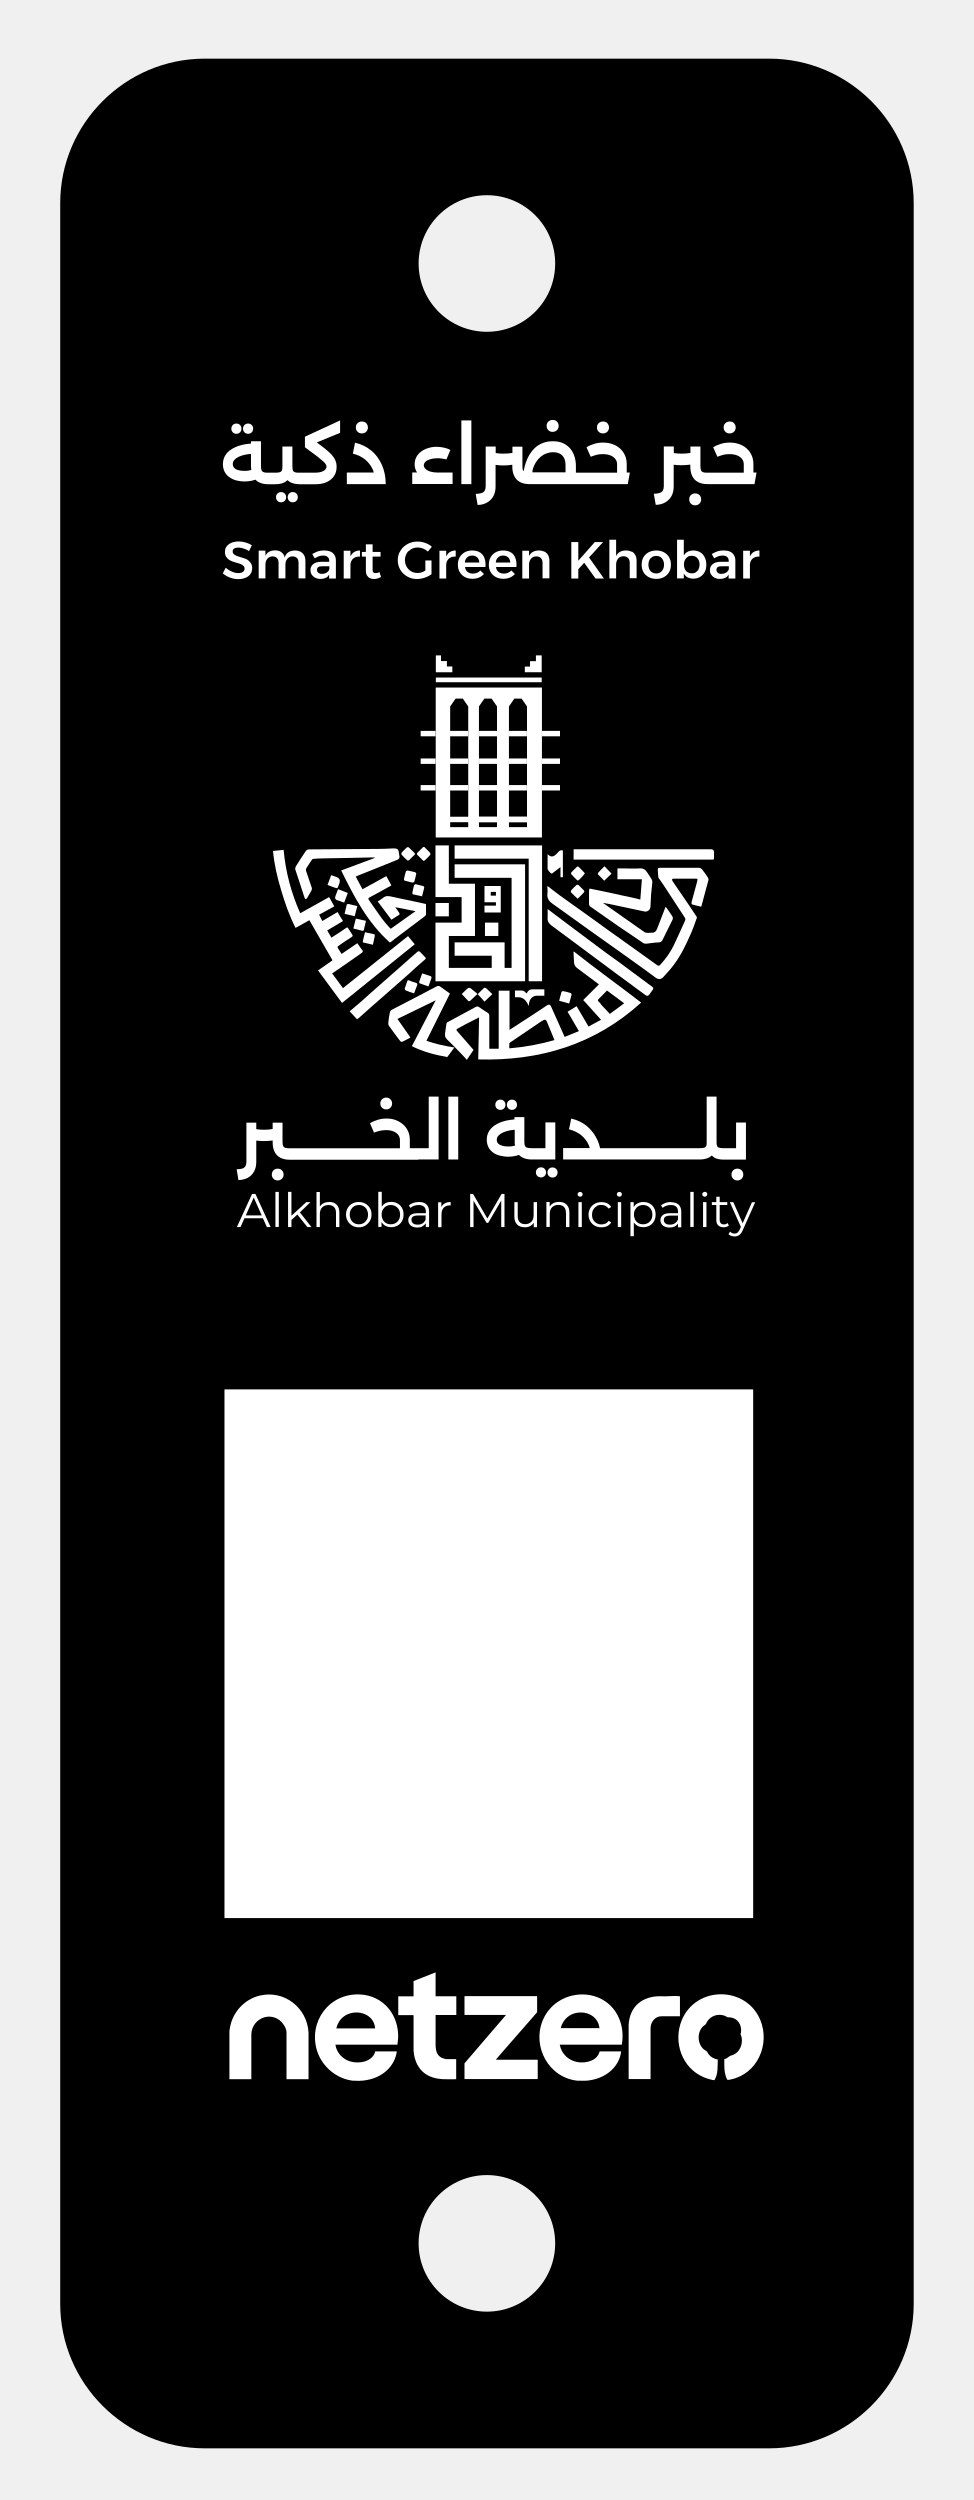
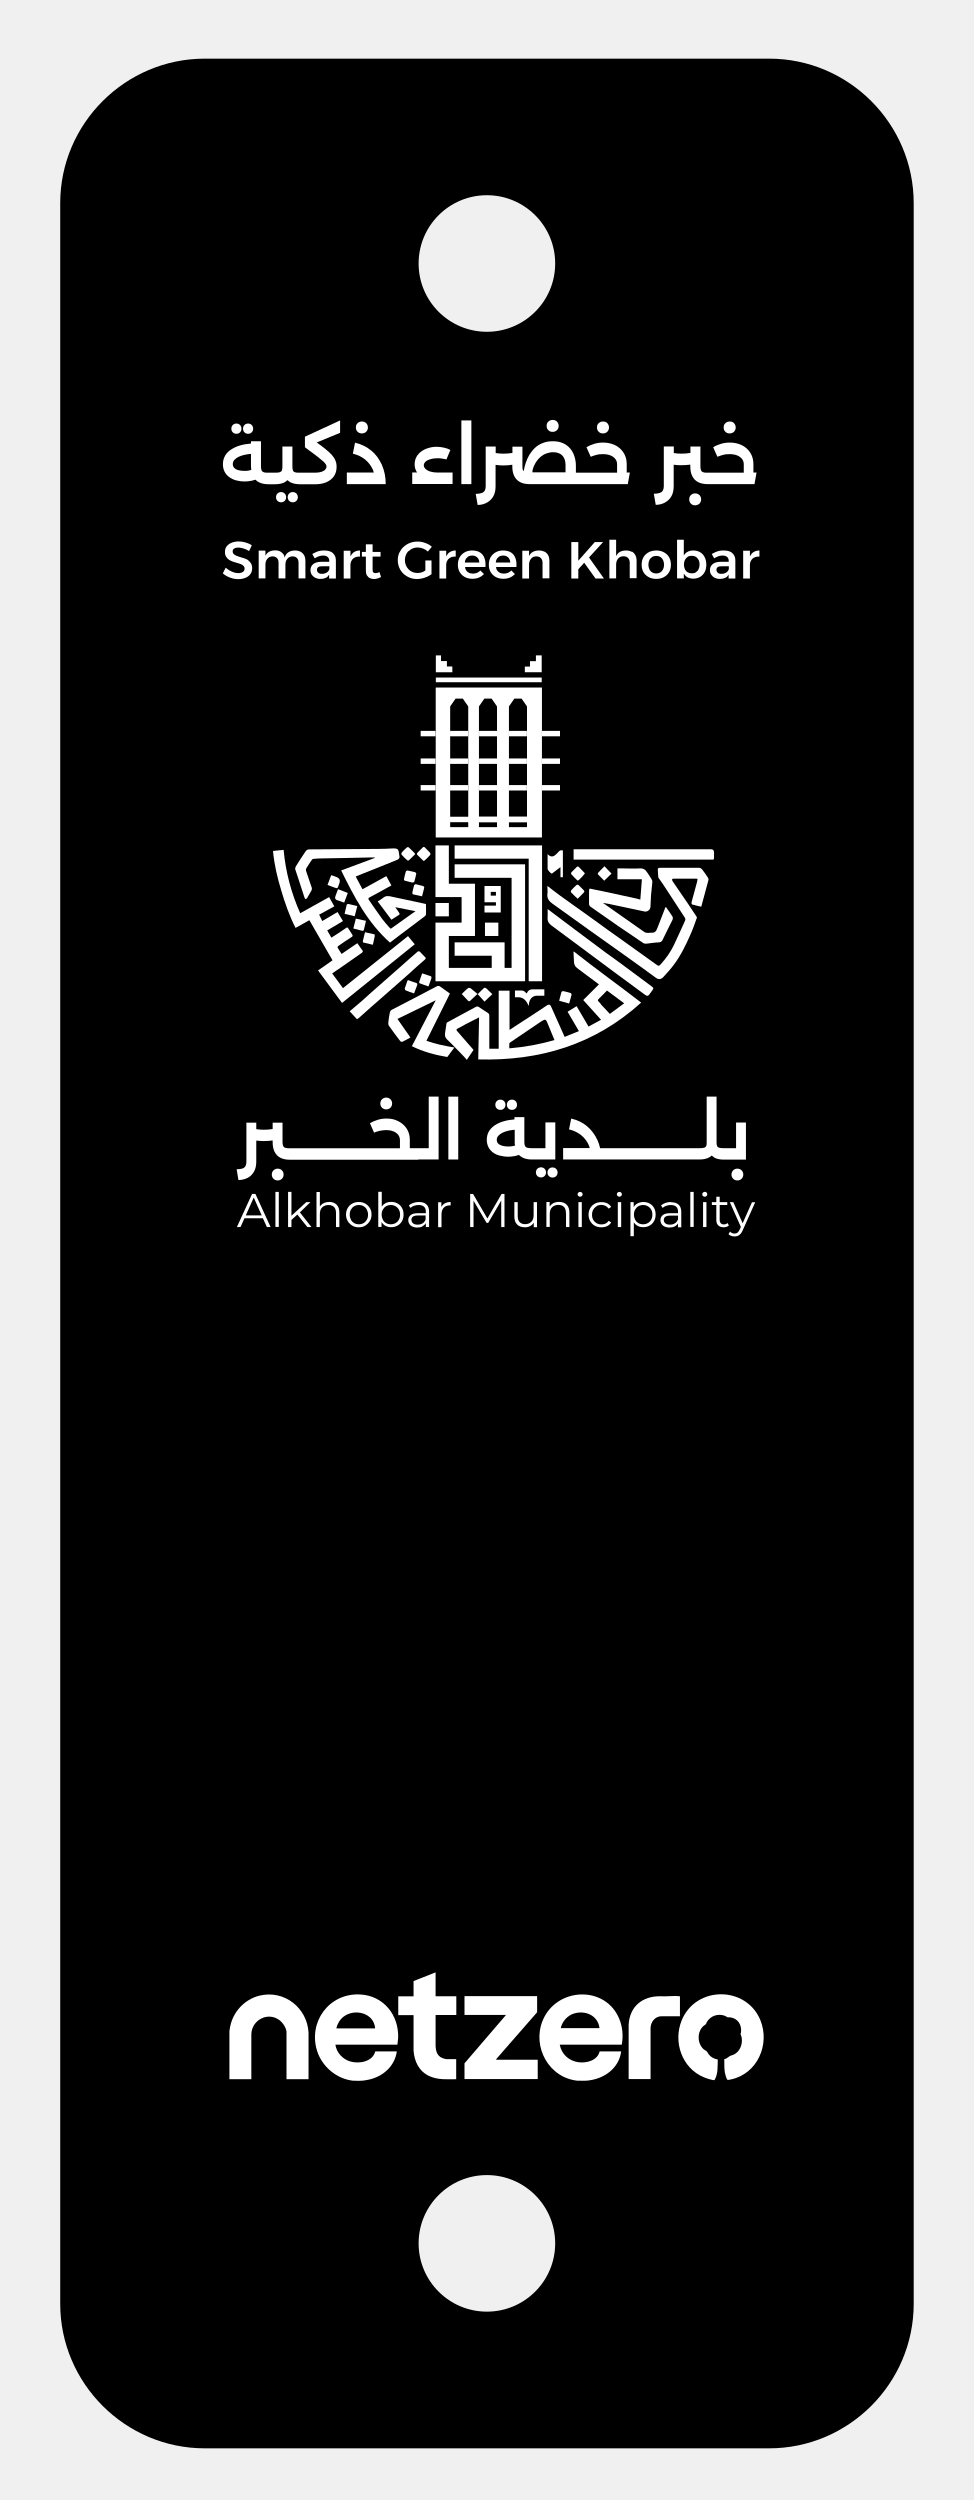
<svg xmlns="http://www.w3.org/2000/svg" id="Layer_1" version="1.1" viewBox="0 0 80.86 207.59">
  <defs>
    <style>
      .st0 {
        fill: none;
      }

      .st1 {
        font-family: MyriadPro-Regular, 'Myriad Pro';
        font-size: 6.59px;
      }

      .st1, .st2 {
        fill: #fff;
      }
    </style>
  </defs>
  <defs>
    <style>
      .st0 {
        fill: none;
      }

      .st1 {
        font-family: MyriadPro-Regular, 'Myriad Pro';
        font-size: 6.59px;
      }

      .st1, .st2 {
        fill: #fff;
      }
    </style>
  </defs>
  <g id="design">
    <path d="M63.87,4.87H17c-6.6,0-12,5.4-12,12v174.43c0,6.6,5.4,12,12,12h46.87c6.6,0,12-5.4,12-12V16.87c0-6.6-5.4-12-12-12ZM40.43,191.95c-3.13,0-5.67-2.54-5.67-5.67s2.54-5.67,5.67-5.67,5.67,2.54,5.67,5.67-2.54,5.67-5.67,5.67ZM40.43,27.55c-3.13,0-5.67-2.54-5.67-5.67s2.54-5.67,5.67-5.67,5.67,2.54,5.67,5.67-2.54,5.67-5.67,5.67Z" />
    <g>
-       <rect x="18.64" y="115.37" width="43.9" height="43.9" fill="white" />
      <path class="st2" d="M48.02,172.78c-2.42-.2-3.86-2.8-2.96-5,1.13-2.77,5.22-2.97,6.37-.12.27.67.33,1.42.2,2.12h-5.15c.14.79.77,1.36,1.56,1.46.68.09,1.58-.15,1.75-.9h1.79c-.15,1.22-1.14,2.08-2.3,2.34-.17.04-.4.08-.56.09-.19,0-.5.02-.69,0h-.01ZM49.78,168.41c-.12-1.03-1.13-1.49-2.07-1.23-.58.16-1.02.66-1.15,1.23h3.22Z" />
      <path class="st2" d="M29.37,172.78c-1.4-.13-2.62-1.16-3.04-2.48-.75-2.4.98-4.79,3.53-4.69,1.98.08,3.27,1.7,3.2,3.62l-.06.55h-5.15c.09.66.61,1.22,1.25,1.4.74.21,1.84.02,2.06-.84h1.79c-.17,1.24-1.16,2.1-2.35,2.35-.15.03-.36.07-.5.08-.2.02-.55.02-.74,0h.01ZM31.15,168.43c-.09-1.29-1.71-1.69-2.64-.96-.29.23-.51.6-.58.96h3.22Z" />
      <path class="st2" d="M19.05,168.65l.05-.31c.23-1.27,1.19-2.32,2.45-2.63,2.05-.5,3.96,1.01,4.07,3.07v3.87h-1.83v-3.9c0-.34-.31-.8-.58-1-.98-.74-2.33,0-2.34,1.19v3.71h-1.82v-4h0Z" />
      <path class="st2" d="M60.14,170.98c.08,0,.16-.05.23-.09.09-.05.19-.15.26-.18.08-.04.2-.05.29-.1.51-.24.75-.84.67-1.38,0-.08-.09-.28-.1-.33,0-.03.03-.09.04-.13.08-.64-.26-1.18-.92-1.26h-.19s-.17-.1-.24-.13c-.56-.2-1.17,0-1.48.51-.03.05-.06.15-.09.19-.03.04-.15.11-.2.15-.55.5-.52,1.48.04,1.95.06.05.19.12.24.16.05.05.11.18.16.25.18.23.46.38.75.42-.02.57.04,1.2-.27,1.71-.09.05-.76-.17-.88-.23-1.83-.76-2.58-2.94-1.84-4.74,1.19-2.88,5.36-2.86,6.53,0,.82,2.02-.26,4.47-2.46,4.92-.06,0-.22.06-.27.03-.09-.06-.2-.48-.22-.59-.06-.38-.04-.77-.05-1.16v.02Z" />
      <path class="st2" d="M44.6,165.76v1.33c-1.05,1.21-2.12,2.42-3.17,3.63-.06.07-.13.14-.18.21-.02.03-.05.06-.06.1h3.46v1.61h-6.08v-1.31l3.45-4.02h-3.45v-1.54l.02-.02h6.01Z" />
      <path class="st2" d="M36.17,163.77v1.99h1.72v1.56h-1.72v2.6c.02.4.14.79.53.96.06.02.28.1.33.1h.85v1.67c-.76,0-1.5.07-2.21-.25-.87-.39-1.27-1.22-1.33-2.14v-2.93h-1.27v-1.56h1.27v-1.27l1.82-.72h.01Z" />
      <path class="st2" d="M56.46,167.42h-1.52c-.56,0-.93.5-.92,1.02v4.2h-1.82v-4.53c.09-1.51,1.15-2.37,2.64-2.35.49.04,1.09-.06,1.57,0,0,0,.05,0,.05.02v1.64Z" />
    </g>
    <g>
      <g>
        <path class="st2" d="M23.06,97.04c-.14,0-.26.05-.35.14s-.14.21-.14.35.05.26.14.35.21.14.35.14.26-.05.35-.14.14-.21.14-.35-.05-.26-.14-.35-.21-.14-.35-.14Z" />
        <path class="st2" d="M32.07,91.14c-.14,0-.26.05-.35.14s-.14.21-.14.35.05.26.14.35.21.14.35.14.26-.05.35-.14.14-.21.14-.35-.05-.26-.14-.35-.21-.14-.35-.14Z" />
        <path class="st2" d="M34.75,96.28h1.67v-5.22h-.82v4.28h-1.57v-.68c0-.27-.05-.52-.15-.74-.1-.22-.24-.4-.42-.56-.18-.16-.39-.27-.62-.36s-.49-.12-.76-.12c-.24,0-.47.03-.7.1-.23.07-.45.16-.66.29l.34.78c.14-.06.29-.11.47-.15.18-.04.36-.06.54-.06.24,0,.44.04.61.11.17.07.3.17.39.29s.14.27.14.43v.68h-9.14c-.16,0-.29-.01-.38-.04-.09-.03-.14-.08-.18-.15-.03-.08-.05-.18-.05-.32v-1.62h-.82v.53c-.24.04-.48.06-.74.06-.22,0-.42-.02-.62-.05v-.54h-.82v3.27c0,.14-.03.25-.08.34s-.14.16-.25.2c-.12.04-.28.06-.48.06l.15.9c.31-.01.57-.08.79-.2.22-.12.39-.3.51-.52.12-.22.18-.49.18-.79v-1.77c.2.02.41.04.62.04.25,0,.5-.02.74-.05v.14c0,.32.05.58.16.8s.26.38.47.49.47.17.78.17h10.68l.02-.02Z" />
        <rect class="st2" x="37.23" y="91.06" width=".82" height="5.22" />
        <path class="st2" d="M41.25,91.43c-.08.08-.12.18-.12.31,0,.12.04.22.12.3.08.08.18.12.3.12s.22-.04.3-.12c.08-.08.12-.18.12-.3,0-.13-.04-.23-.12-.31-.08-.08-.18-.12-.3-.12s-.22.04-.3.12Z" />
        <path class="st2" d="M42.21,91.43c-.08.08-.12.18-.12.31,0,.12.04.22.12.3.08.08.18.12.3.12s.22-.04.3-.12c.08-.08.12-.18.12-.3,0-.13-.04-.23-.12-.31-.08-.08-.18-.12-.3-.12s-.22.04-.3.12Z" />
        <path class="st2" d="M44.92,97.77c.12,0,.22-.04.3-.12s.12-.18.12-.3-.04-.22-.12-.3c-.08-.08-.18-.12-.3-.12s-.22.04-.3.12c-.08.08-.12.18-.12.3s.04.22.12.3.18.12.3.12Z" />
        <path class="st2" d="M45.29,95.34h-1.14c-.16,0-.29-.01-.38-.04s-.14-.08-.18-.15c-.03-.08-.05-.18-.05-.32v-2.07h-.82v.19c-.31.03-.61.07-.87.15-.29.08-.54.19-.75.33s-.38.31-.5.51c-.12.2-.18.44-.18.7,0,.23.05.44.14.62s.22.32.38.44.35.21.57.26.45.09.69.09c.19,0,.38-.02.57-.06.11-.02.21-.06.32-.09.08.08.17.15.28.21.21.11.47.17.78.17h1.96v-3.08h-.82v2.13h0ZM42.2,95.2c-.18,0-.35-.02-.49-.06s-.26-.1-.34-.18-.12-.18-.12-.31.04-.24.13-.34.21-.19.36-.26.32-.13.51-.17c.16-.04.32-.05.49-.07v1.02c0,.11,0,.2.03.29-.05.01-.09.03-.14.04-.13.03-.27.04-.42.04h-.01Z" />
        <path class="st2" d="M45.58,97.06c-.08.08-.12.18-.12.3s.04.22.12.3c.08.08.18.12.3.12s.22-.04.3-.12.12-.18.12-.3-.04-.22-.12-.3c-.08-.08-.18-.12-.3-.12s-.22.04-.3.12Z" />
        <path class="st2" d="M59.3,96.12c.21.11.47.17.79.17h1.85v-3.08h-.82v2.13h-1.03c-.17,0-.3-.01-.38-.04-.09-.03-.14-.08-.17-.15-.03-.08-.04-.18-.04-.32v-3.77h-.82v3.77c0,.14,0,.24-.04.32-.03.08-.09.13-.17.15-.09.03-.21.04-.38.04h-8.26c-.05-.22-.11-.43-.2-.63-.21-.47-.5-.86-.87-1.18s-.82-.53-1.33-.65l-.18.9c.39.09.73.26,1.01.48.28.23.49.51.64.85.03.07.04.15.07.22h-2.21v.95h11.33c.32,0,.58-.06.79-.17.08-.04.15-.1.22-.16.07.06.14.12.22.17h-.02Z" />
        <path class="st2" d="M60.88,97.18c-.09.09-.14.21-.14.35s.05.26.14.35.21.14.35.14.26-.05.35-.14.14-.21.14-.35-.05-.26-.14-.35-.21-.14-.35-.14-.26.05-.35.14Z" />
        <path class="st2" d="M20.93,99.14l-1.26,2.75h.3l.33-.73h1.53l.33.73h.31l-1.26-2.75h-.29.01ZM20.41,100.92l.66-1.48.66,1.48h-1.32Z" />
        <rect class="st2" x="22.87" y="98.97" width=".28" height="2.91" />
        <polygon class="st2" points="25.78 99.82 25.43 99.82 24.2 100.95 24.2 98.97 23.92 98.97 23.92 101.89 24.2 101.89 24.2 101.3 24.69 100.85 25.52 101.89 25.86 101.89 24.9 100.67 25.78 99.82" />
        <path class="st2" d="M27.33,99.81c-.17,0-.33.03-.46.1s-.24.16-.31.28v-1.21h-.28v2.91h.28v-1.08c0-.23.06-.42.19-.55.13-.13.31-.2.53-.2.2,0,.35.06.46.17.11.11.16.28.16.49v1.17h.28v-1.2c0-.29-.08-.51-.23-.66s-.36-.23-.62-.23h0Z" />
        <path class="st2" d="M30.33,99.94c-.16-.09-.34-.13-.54-.13s-.38.04-.54.13c-.16.09-.29.21-.38.37-.09.16-.14.34-.14.54s.05.38.14.54.22.28.38.38.34.14.54.14.38-.04.54-.14.28-.22.38-.38.14-.34.14-.54-.04-.38-.14-.54-.22-.28-.38-.37ZM30.46,101.28c-.07.12-.16.22-.27.28-.12.07-.25.1-.39.1s-.28-.03-.39-.1c-.12-.07-.21-.16-.27-.28s-.1-.26-.1-.42.03-.3.1-.42.16-.22.27-.28c.12-.07.25-.1.39-.1s.28.03.39.1c.12.07.21.16.27.28s.1.26.1.42-.03.3-.1.42Z" />
        <path class="st2" d="M31.41,98.97v2.91h.27v-.41c.08.14.19.24.33.32.14.07.29.11.47.11.19,0,.37-.04.53-.13s.28-.21.37-.37.13-.34.13-.55-.04-.39-.13-.55-.21-.28-.37-.37c-.16-.09-.33-.13-.53-.13-.17,0-.32.03-.45.1-.14.07-.25.17-.33.3v-1.24h-.29ZM31.79,100.44c.07-.12.16-.22.27-.28.12-.07.25-.1.39-.1s.27.03.39.1.21.16.28.28c.07.12.1.26.1.42s-.03.3-.1.42c-.07.12-.16.22-.28.28-.12.07-.25.1-.39.1s-.28-.03-.39-.1c-.12-.07-.21-.16-.27-.28s-.1-.26-.1-.42.03-.3.1-.42Z" />
        <path class="st2" d="M35.08,101.82c.12-.06.21-.14.28-.25v.32h.27v-1.28c0-.26-.07-.46-.22-.6s-.35-.2-.62-.2c-.16,0-.32.02-.46.07s-.27.12-.38.21l.13.21c.09-.08.19-.14.31-.18.12-.04.25-.06.38-.06.19,0,.34.05.44.14s.15.23.15.41v.13h-.66c-.28,0-.48.05-.61.16s-.19.25-.19.42.07.33.2.44c.14.11.32.17.55.17.17,0,.31-.03.43-.09v-.02ZM34.16,101.3c0-.25.18-.37.53-.37h.65v.34c-.06.14-.14.24-.25.31s-.25.11-.4.11c-.17,0-.29-.03-.38-.1s-.14-.16-.14-.28h0Z" />
        <path class="st2" d="M37.42,99.81c-.19,0-.35.04-.48.11s-.23.18-.29.31v-.4h-.27v2.07h.28v-1.05c0-.24.06-.43.18-.56s.29-.2.51-.2h.07v-.27h0Z" />
        <polygon class="st2" points="41.62 99.69 41.62 101.89 41.89 101.89 41.89 99.14 41.65 99.14 40.47 101.18 39.28 99.14 39.04 99.14 39.04 101.89 39.32 101.89 39.32 99.7 40.4 101.54 40.54 101.54 41.62 99.69" />
        <path class="st2" d="M44.59,101.89v-2.07h-.28v1.08c0,.24-.06.42-.19.55-.13.13-.3.2-.51.2s-.35-.06-.46-.17-.16-.28-.16-.49v-1.17h-.28v1.2c0,.29.08.51.23.66s.37.23.64.23c.17,0,.31-.03.44-.1.13-.07.23-.17.3-.29v.38h.27,0Z" />
        <path class="st2" d="M47,100.72v1.17h.28v-1.2c0-.29-.08-.51-.23-.66-.15-.15-.36-.23-.62-.23-.18,0-.33.03-.47.1s-.24.17-.32.29v-.38h-.27v2.07h.28v-1.08c0-.23.06-.42.19-.55.13-.13.31-.2.53-.2.2,0,.35.06.46.17s.16.28.16.49h.01Z" />
        <rect class="st2" x="48.03" y="99.82" width=".28" height="2.07" />
        <path class="st2" d="M48.38,99.17c0-.05-.02-.1-.06-.14s-.09-.06-.15-.06-.11.02-.15.06-.06.08-.06.14.02.1.06.14.09.06.15.06.11-.02.15-.06.06-.09.06-.15h0Z" />
        <path class="st2" d="M49.54,100.15c.12-.07.25-.1.4-.1.12,0,.24.03.34.08s.19.13.26.23l.21-.14c-.08-.13-.19-.23-.33-.3s-.3-.1-.48-.1c-.2,0-.39.04-.55.13s-.29.21-.38.37-.14.34-.14.54.05.38.14.54.22.29.38.38.34.13.55.13c.18,0,.33-.03.48-.1.14-.07.25-.17.33-.3l-.21-.14c-.07.1-.15.18-.26.23-.1.05-.22.07-.34.07-.15,0-.28-.03-.4-.1-.12-.07-.21-.16-.28-.28-.07-.12-.1-.26-.1-.42s.03-.3.1-.42.16-.22.28-.28v-.02Z" />
        <path class="st2" d="M51.64,99.17c0-.05-.02-.1-.06-.14s-.09-.06-.15-.06-.11.02-.15.06-.06.08-.06.14.02.1.06.14.09.06.15.06.11-.02.15-.06.06-.09.06-.15h0Z" />
        <rect class="st2" x="51.3" y="99.82" width=".28" height="2.07" />
        <path class="st2" d="M53.95,99.94c-.16-.09-.33-.13-.53-.13-.17,0-.33.04-.47.11s-.25.18-.33.31v-.41h-.27v2.83h.28v-1.15c.09.13.2.23.33.3s.29.1.45.1c.2,0,.37-.04.53-.13s.28-.21.37-.37.13-.34.13-.55-.04-.39-.13-.55-.21-.28-.37-.37h.01ZM54.07,101.28c-.07.12-.16.22-.28.28-.12.07-.25.1-.39.1s-.28-.03-.39-.1c-.12-.07-.21-.16-.27-.28s-.1-.26-.1-.42.03-.3.1-.42c.07-.12.16-.22.27-.28.12-.07.25-.1.39-.1s.27.03.39.1.21.16.28.28c.07.12.1.26.1.42s-.03.3-.1.42Z" />
        <path class="st2" d="M55.73,99.81c-.16,0-.32.02-.46.07s-.27.12-.38.21l.13.21c.09-.08.19-.14.31-.18.12-.04.25-.06.38-.06.19,0,.34.05.44.14s.15.23.15.41v.13h-.66c-.28,0-.48.05-.61.16s-.19.25-.19.42.07.33.2.44c.14.11.32.17.55.17.17,0,.31-.03.43-.09s.21-.14.28-.25v.32h.27v-1.28c0-.26-.07-.46-.22-.6s-.35-.2-.62-.2v-.02ZM56.29,101.27c-.06.14-.14.24-.25.31s-.25.11-.4.11c-.17,0-.29-.03-.38-.1s-.14-.16-.14-.28c0-.25.18-.37.53-.37h.65v.34h0Z" />
        <rect class="st2" x="57.32" y="98.97" width=".28" height="2.91" />
        <rect class="st2" x="58.38" y="99.82" width=".28" height="2.07" />
        <path class="st2" d="M58.52,98.97c-.06,0-.11.02-.15.06s-.06.08-.06.14.02.1.06.14.09.06.15.06.11-.02.15-.06.06-.09.06-.15c0-.05-.02-.1-.06-.14s-.09-.06-.15-.06h0Z" />
        <path class="st2" d="M60.42,101.56s-.09.06-.14.08c-.05.02-.11.03-.17.03-.12,0-.2-.03-.26-.1-.06-.06-.09-.16-.09-.28v-1.23h.63v-.24h-.63v-.45h-.28v.45h-.37v.24h.37v1.25c0,.19.05.34.16.44.1.1.25.16.45.16.08,0,.16-.01.24-.04.08-.02.14-.06.19-.11,0,0-.1-.2-.1-.2Z" />
        <path class="st2" d="M61.67,101.58l-.78-1.76h-.29l.92,2.06-.09.2c-.06.13-.12.21-.19.27s-.15.08-.24.08c-.15,0-.27-.05-.38-.16l-.13.21c.06.06.14.11.22.14.09.03.18.05.28.05.15,0,.29-.04.4-.12s.21-.22.29-.41l1.03-2.31h-.27l-.78,1.76h.01Z" />
      </g>
      <g>
        <g>
          <g>
            <path class="st2" d="M45,65.6v-8.51h-8.82v3.63h0v8.82h8.82s0-3.95,0-3.95h0ZM38.88,68.68h-1.5v-.41h1.5v.41ZM38.88,67.82h-1.5v-9.16l.45-.65h.6l.45.65v9.16ZM41.27,68.68h-1.5v-.41h1.5v.41ZM41.27,67.82h-1.5v-9.16l.45-.65h.6l.45.65v9.16ZM43.76,68.68h-1.5v-.41h1.5v.41ZM43.76,67.82h-1.5v-9.16l.45-.65h.6l.45.65v9.16Z" />
            <path class="st2" d="M47.62,79.02c0,.28.04.55.04.82,0,.24.09.42.27.55.39.31.8.59,1.19.89.2.14.38.29.61.46-.45.45-.88.88-1.3,1.3.49.54.97,1.08,1.48,1.64-.36.2-.7.38-1.04.56-.34-.58-.67-1.14-.99-1.69-.25.15-.49.3-.75.46.32.54.62,1.06.94,1.61-.4.16-.78.32-1.18.48-.04-.07-.07-.12-.08-.17-.35-.78-.7-1.56-1.05-2.35-.07-.17-.18-.2-.34-.1-.46.3-.9.61-1.36.9s-.91.59-1.37.89c-.12.08-.24.16-.38.25v-3.26h-.9v4.82h-.78v-2.74c0-.12-.04-.18-.13-.24-.24-.16-.49-.3-.72-.47-.09-.07-.17-.07-.27-.02-.3.16-.59.32-.89.48-.49.27-.99.54-1.48.8-.04.02-.07.08-.07.12-.04.25-.08.5-.11.75-.02.2-.03.36.15.54.48.45.93.94,1.39,1.41.09.09.17.19.26.3.2-.29.38-.55.56-.83-.45-.52-.9-1.04-1.35-1.55-.09-.1-.1-.15.03-.22.22-.11.43-.24.64-.35.37-.19.74-.38,1.14-.58-.03,1.18-.05,2.32-.07,3.49,5.11.14,9.69-1.23,13.53-4.72-1.87-1.44-3.75-2.79-5.6-4.25v.03h-.02ZM42.29,87.03v-.37s.03-.08.06-.09c.83-.56,1.65-1.12,2.48-1.68.09-.06.18-.12.28-.17.14-.09.23-.05.3.11.2.5.41,1.01.63,1.53-1.22.36-2.46.58-3.74.69h0v-.02ZM49.91,83.39c-.07-.07-.12-.15-.2-.22s-.09-.13,0-.22c.23-.22.46-.46.69-.7.47.35.93.69,1.43,1.06-.4.29-.78.58-1.19.88-.26-.28-.5-.54-.75-.8h.02Z" />
            <path class="st2" d="M29.54,72.79c.18.34.36.68.56,1.05.66-.36,1.31-.72,1.98-1.09.14.25.28.51.42.77-.29.16-.57.32-.86.48-.32.17-.64.35-.96.52-.09.05-.12.11-.06.19.36.52.72,1.05,1.09,1.56.18.25.4.49.6.72.04.04.09.08.14.13.67-.48,1.35-.96,2.05-1.46-.57-.12-1.11-.22-1.68-.33.13.18.24.33.34.49.02.03.02.12,0,.13-.21.14-.43.28-.66.42-.38-.51-.76-1.01-1.14-1.52.15-.09.3-.17.43-.28.25-.23.52-.17.8-.1.75.16,1.51.32,2.26.48.17.04.34.08.52.12,0,.3.02.59,0,.87,0,.09-.15.18-.25.26-.64.48-1.27.96-1.9,1.43-.28.21-.54.42-.84.64-1.85-1.65-2.97-3.79-4.05-5.99.95-.35,1.87-.69,2.79-1.04v-.04h-.37c-.62.01-1.22.03-1.83.04-.75.01-1.49.02-2.24.04-.22,0-.45.02-.67.04-.04,0-.09.04-.11.07-.16.24-.33.48-.47.72-.03.05-.04.13-.02.19.15.48.33.95.48,1.42.02.06,0,.15-.02.21-.12.22-.24.43-.37.64-.03.04-.07.07-.12.1-.03-.04-.07-.07-.09-.12-.18-.56-.36-1.13-.55-1.69-.07-.22-.15-.43-.22-.66-.02-.07,0-.18.04-.25.27-.43.54-.86.83-1.28.05-.07.17-.14.25-.14,1.94-.02,3.87-.03,5.81-.04.39,0,.78-.02,1.17-.04.46-.01.46.09.52.46,0,.05,0,.09.02.14.04.15,0,.27-.16.34-.7.28-1.4.56-2.11.85-.45.17-.9.36-1.37.55h.03Z" />
            <path class="st2" d="M28.35,79.22c.44-.3.87-.59,1.32-.9.15.22.31.43.46.65.01.02-.03.11-.07.14-.55.39-1.1.77-1.66,1.16-.27.18-.54.36-.82.56.3.41.6.81.9,1.22,1.8-1.44,3.59-2.87,5.4-4.32.18.22.36.44.56.68-2.01,1.62-4.02,3.24-6.04,4.87-.67-.91-1.33-1.81-1.99-2.7.43-.3.83-.57,1.2-.84-.64-1.1-1.27-2.2-1.92-3.33-.35.2-.75.42-1.15.64-.51-1.01-.88-2.06-1.19-3.12-.32-1.06-.58-2.14-.68-3.27.28-.03.57-.06.88-.09.17,1.84.63,3.58,1.38,5.26.8-.45,1.59-.89,2.4-1.34.14.25.28.5.43.77-.42.23-.83.46-1.26.69.09.17.17.35.26.53.42-.25.84-.5,1.27-.75.14.25.29.49.45.75-.43.26-.87.52-1.31.78.12.2.22.39.35.6.19-.12.36-.24.54-.35.22-.15.45-.29.67-.45.08-.06.13-.07.18.02.11.17.22.34.33.51.06.09.07.16-.06.23-.38.23-.74.49-1.1.74-.04.02-.06.12-.04.14.1.17.22.35.33.52h-.02Z" />
            <path class="st2" d="M45.48,73.58c.35.27.68.54,1.03.79.88.63,1.75,1.25,2.63,1.88.41.3.83.6,1.24.9.58.41,1.16.83,1.74,1.24.79.56,1.57,1.13,2.36,1.69.21.15.24.16.41-.04.41-.46.77-.96,1.04-1.51.33-.68.63-1.38.95-2.07.05-.12.04-.19-.04-.3-.51-.77-1.01-1.56-1.52-2.33-.2-.31-.41-.62-.62-.91,0-.03-.04-.05-.04-.08,0-.21-.04-.42-.04-.63,0-.12.06-.15.17-.15h3.28c.07,0,.17.07.22.12.17.22.34.45.49.69.04.07.07.16.04.23-.19.72-.38,1.44-.59,2.19-.16-.04-.32-.07-.47-.11-.06-.01-.12-.05-.17-.05-.17,0-.19-.12-.16-.24.14-.54.3-1.09.44-1.62.03-.09.04-.19.05-.3-.07,0-.12-.01-.17-.01h-1.8s-.13.01-.14.04c0,.04,0,.12.03.16.43.64.88,1.28,1.32,1.93.24.35.46.69.69,1.04.02.03.03.09,0,.12-.17.47-.33.95-.54,1.4-.38.87-.8,1.72-1.38,2.49-.26.35-.56.67-.85.99h0c-.19.2-.39.22-.61.07-.74-.54-1.47-1.08-2.22-1.61-1.07-.77-2.15-1.52-3.22-2.29-1.06-.76-2.12-1.52-3.18-2.28-.25-.18-.43-.41-.4-.76.04-.23,0-.46,0-.67h0,.03Z" />
            <path class="st2" d="M55.3,75.32c.2.28.38.53.54.79.04.07.04.2,0,.27-.27.56-.56,1.11-.83,1.68-.06.12-.14.18-.29.19-.35.01-.69.07-1.05.11-.08,0-.18,0-.25-.05-.7-.47-1.41-.95-2.11-1.43-.77-.53-1.53-1.06-2.29-1.6-.06-.04-.11-.14-.11-.22,0-.34,0-.67,0-1.01s.06-.26.23-.23c.33.06.66.13.98.2.9.2,1.82.39,2.72.59.1.02.2.05.33.09.04-.57.08-1.12.13-1.69h-2.03v-.9h.5c.44,0,.88.03,1.31,0,.33-.03.52.1.67.35.12.18.24.35.35.54.04.07.07.15.07.22-.03.37-.07.74-.11,1.1-.02.27-.02.54-.04.8,0,.17,0,.35-.16.47-.11.09-.22.13-.37.09-.8-.17-1.6-.34-2.4-.51-.34-.07-.67-.15-1.03-.2.17.12.34.25.51.36.97.68,1.95,1.37,2.92,2.05.2.14.42.06.63.07.35.02.41-.26.51-.5.2-.51.4-1.03.59-1.53,0-.02,0-.04.04-.09h.04Z" />
            <path class="st2" d="M32.99,84.59c.36.52.72,1.04,1.09,1.56-.22.12-.43.24-.66.35-.04.02-.14,0-.17-.03-.33-.43-.65-.86-.96-1.3-.06-.08-.05-.22-.04-.32.03-.25.06-.51.12-.77.02-.08.07-.19.14-.22.85-.45,1.72-.89,2.58-1.34.4-.21.8-.43,1.2-.63.06-.03.17-.03.23.01.28.19.55.39.84.6-.65,1.3-1.3,2.6-1.95,3.92.74.28,1.51.42,2.32.56-.21.28-.4.54-.59.79-1.01-.17-1.99-.43-2.94-.9.65-1.26,1.3-2.51,1.98-3.81-1.09.53-2.12,1.04-3.18,1.55h0v-.02Z" />
            <path class="st2" d="M47.63,71.38v-.86h11.41c.17,0,.25.09.25.26v.45c0,.12-.04.17-.15.15h-11.51Z" />
            <path class="st2" d="M45.48,75.49c.77.58,1.53,1.16,2.3,1.73.83.62,1.66,1.25,2.49,1.86.35.26.72.51,1.07.77.69.51,1.37,1.01,2.05,1.52.26.2.52.39.78.58.09.07.1.13.04.22-.1.14-.2.28-.3.42s-.22.11-.34.02c-.86-.63-1.72-1.27-2.58-1.9-.67-.5-1.35-1-2.02-1.5-1.06-.79-2.13-1.58-3.19-2.37-.2-.15-.33-.34-.31-.62.02-.26,0-.51,0-.73h.01Z" />
            <path class="st2" d="M29.03,83.98c.34-.29.67-.57,1.01-.86.27-.24.54-.48.8-.72.5-.44,1.01-.88,1.51-1.33.33-.29.67-.59,1-.88.44-.39.88-.79,1.34-1.18.03-.03.14-.02.17.01.14.14.28.3.43.45.07.07.1.11,0,.2-.48.41-.95.84-1.41,1.26-.63.56-1.27,1.11-1.9,1.67-.41.35-.81.71-1.21,1.06-.34.3-.67.6-1.01.9-.03.02-.07.04-.12.07-.19-.2-.38-.41-.59-.64h-.02,0Z" />
            <path class="st2" d="M36.19,56.65v-.39h8.79v.39h-8.79Z" />
            <path class="st2" d="M45.48,70.93s.04.03.04.04c.21.2.42.19.63-.01.07-.07.16-.14.22-.22.09-.12.21-.17.37-.12v2.22h-.2v-.84c-.23.17-.43.33-.63.48-.03.02-.06.05-.09.06-.09,0-.35-.3-.35-.39v-1.2h0v-.02Z" />
            <path class="st2" d="M44.5,54.42h.48v1.4h-1.4v-.47h.43v-.45h.49v-.49h0Z" />
            <path class="st2" d="M37.56,55.34v.48h-1.37v-1.4h.43v.47h.49v.45s.45,0,.45,0Z" />
            <path class="st2" d="M48.57,72.53c-.09.1-.17.2-.26.3-.08.09-.16.17-.25.25-.03.03-.12.04-.14.01-.17-.16-.33-.33-.48-.5-.03-.03-.02-.12,0-.15.14-.15.28-.29.43-.43.07-.07.12-.09.2-.01.14.15.3.3.45.46.02.02.03.05.05.09h0v-.02Z" />
            <path class="st2" d="M30.31,77.41c.27.06.52.11.77.17.03,0,.05.09.04.14-.04.23-.1.46-.16.73-.27-.07-.54-.12-.8-.19-.02,0-.04-.09-.03-.12.05-.24.12-.47.18-.73h0Z" />
            <path class="st2" d="M27.2,73.47c.1-.27.19-.52.3-.8.16.05.32.1.47.17.22.09.29.25.22.48-.03.07-.05.15-.08.22-.08.23-.09.25-.33.16-.19-.06-.37-.14-.58-.22h0Z" />
            <path class="st2" d="M47.98,74.64c-.2-.18-.38-.35-.56-.54-.03-.03-.02-.12,0-.16.14-.16.3-.32.46-.46.03-.03.14-.01.17.02.14.13.28.28.41.41.08.08.08.14,0,.22-.17.17-.33.35-.5.51h.01Z" />
            <path class="st2" d="M38.34,82.54c.18-.17.34-.35.53-.49.04-.04.17-.02.22.02.18.14.35.29.56.46-.24.23-.43.41-.62.58-.03.03-.13.04-.15,0-.17-.17-.34-.35-.54-.57h0Z" />
            <path class="st2" d="M28.61,75.89c.07-.27.12-.52.18-.76,0-.04.09-.07.14-.07.24.05.47.12.74.18-.07.28-.14.56-.22.84-.28-.07-.54-.13-.84-.2h0Z" />
            <path class="st2" d="M28.06,73.83c.28.11.54.21.82.32-.1.28-.19.53-.3.8-.2-.07-.38-.14-.58-.2-.16-.05-.21-.16-.15-.33.07-.19.14-.39.22-.59h-.01Z" />
            <path class="st2" d="M34.57,72.53c-.06.25-.1.48-.17.69,0,.04-.13.07-.19.06-.18-.04-.36-.1-.55-.14-.12-.02-.13-.08-.11-.17.04-.2.09-.41.15-.6,0-.04.1-.09.14-.09.21.04.42.09.62.14.04.01.07.07.09.09h0l.02.02Z" />
            <path class="st2" d="M39.67,82.55c.17-.17.34-.35.53-.52.03-.03.14,0,.17.03.17.16.34.33.51.49-.22.21-.42.4-.65.62-.16-.18-.35-.38-.56-.62h0Z" />
            <path class="st2" d="M35.06,74.43c-.26-.06-.51-.12-.77-.17-.03,0-.06-.09-.05-.13.04-.2.08-.41.14-.6,0-.05.11-.12.14-.11.19.04.38.09.56.14.14.03.17.09.13.22-.06.2-.11.41-.17.66h.02Z" />
            <path class="st2" d="M50.19,71.93c.21.22.41.42.59.61-.18.17-.38.37-.61.59-.15-.15-.34-.34-.52-.53-.02-.02,0-.12.03-.14.17-.19.34-.35.51-.53h0Z" />
            <path class="st2" d="M35.2,71.5s-.07-.05-.11-.08c-.14-.14-.27-.28-.41-.41-.09-.08-.07-.14,0-.22.14-.13.28-.27.41-.41.07-.07.13-.08.2,0,.14.14.28.28.42.43.03.04.04.14.02.17-.14.16-.3.32-.46.46-.02.02-.05.04-.08.06h.01Z" />
            <path class="st2" d="M34.48,70.91s-.04.06-.06.07c-.15.15-.3.3-.46.45-.03.03-.12.04-.15,0-.16-.14-.32-.3-.46-.46-.03-.03-.02-.13,0-.17.14-.15.28-.3.43-.43.04-.03.14-.04.17,0,.16.14.3.3.46.45.02.02.04.06.06.09h0Z" />
            <path class="st2" d="M35.04,80.82c.25.08.5.16.75.25.03.01.05.12.03.17-.07.21-.14.41-.24.67-.25-.09-.51-.17-.75-.27-.03-.01-.03-.12,0-.18.07-.21.14-.41.23-.65h0Z" />
            <path class="st2" d="M34.39,82.49c-.25-.08-.48-.15-.7-.25-.04-.02-.09-.12-.08-.16.06-.2.14-.39.2-.59.03-.09.07-.12.16-.08.17.07.35.14.54.19.15.04.17.11.12.23-.08.21-.15.42-.24.64h0v.02Z" />
            <path class="st2" d="M47.26,83.33c-.28-.07-.55-.15-.83-.23.07-.25.12-.49.19-.72,0-.04.11-.09.15-.08.21.04.41.09.62.16.04.01.08.11.07.15-.06.23-.13.46-.2.72h0Z" />
            <path class="st2" d="M29.55,76.28c.28.06.54.12.84.18-.06.27-.12.52-.18.77,0,.03-.09.07-.13.06-.24-.06-.48-.12-.74-.19.07-.28.14-.54.21-.83h0Z" />
          </g>
          <rect class="st2" x="39.78" y="67.82" width="1.5" height=".45" />
          <rect class="st2" x="42.25" y="67.82" width="1.5" height=".45" />
          <g>
            <rect class="st2" x="34.93" y="60.69" width="1.24" height=".45" />
            <rect class="st2" x="37.37" y="60.69" width="1.5" height=".45" />
            <rect class="st2" x="36.58" y="60.69" width=".41" height=".45" />
            <rect class="st2" x="39.14" y="60.69" width=".41" height=".45" />
            <rect class="st2" x="39.78" y="60.69" width="1.5" height=".45" />
            <rect class="st2" x="42.25" y="60.69" width="1.5" height=".45" />
            <rect class="st2" x="45" y="60.69" width="1.5" height=".45" />
            <rect class="st2" x="41.54" y="60.69" width=".41" height=".45" />
            <rect class="st2" x="44.17" y="60.69" width=".41" height=".45" />
          </g>
          <g>
            <rect class="st2" x="34.93" y="62.98" width="1.24" height=".45" />
            <rect class="st2" x="37.37" y="62.98" width="1.5" height=".45" />
            <rect class="st2" x="36.58" y="62.98" width=".41" height=".45" />
            <rect class="st2" x="39.14" y="62.98" width=".41" height=".45" />
            <rect class="st2" x="39.78" y="62.98" width="1.5" height=".45" />
            <rect class="st2" x="42.25" y="62.98" width="1.5" height=".45" />
            <rect class="st2" x="45" y="62.98" width="1.5" height=".45" />
            <rect class="st2" x="41.54" y="62.98" width=".41" height=".45" />
            <rect class="st2" x="44.17" y="62.98" width=".41" height=".45" />
          </g>
          <g>
            <rect class="st2" x="34.93" y="65.19" width="1.24" height=".45" />
            <rect class="st2" x="37.37" y="65.19" width="1.5" height=".45" />
            <rect class="st2" x="36.58" y="65.19" width=".41" height=".45" />
            <rect class="st2" x="39.14" y="65.19" width=".41" height=".45" />
            <rect class="st2" x="39.78" y="65.19" width="1.5" height=".45" />
            <rect class="st2" x="42.25" y="65.19" width="1.5" height=".45" />
            <rect class="st2" x="45" y="65.19" width="1.5" height=".45" />
            <rect class="st2" x="41.54" y="65.19" width=".41" height=".45" />
            <rect class="st2" x="44.17" y="65.19" width=".41" height=".45" />
          </g>
        </g>
        <g>
          <rect class="st2" x="36.16" y="74.98" width="1.11" height="1.11" />
          <rect class="st2" x="40.27" y="76.61" width="1.11" height="1.11" />
          <polygon class="st2" points="37.75 71.77 37.75 72.89 42.48 72.89 42.48 80.37 41.9 80.37 41.9 79.36 41.9 78.25 40.83 78.25 37.75 78.25 37.75 79.36 40.83 79.36 40.83 80.37 37.27 80.37 37.27 77.72 38.33 77.72 39.18 77.72 39.44 77.72 39.44 74.49 39.44 73.38 38.33 73.38 37.27 73.38 37.27 70.2 36.16 70.2 36.16 74.49 36.31 74.49 37.27 74.49 38.33 74.49 38.33 76.61 36.16 76.61 36.16 76.63 36.16 77.72 36.16 80.37 36.16 80.92 36.16 81.48 42.48 81.48 42.56 81.48 43.6 81.48 43.6 72.89 43.6 71.77 42.48 71.77 37.75 71.77" />
          <polygon class="st2" points="43.9 70.2 37.75 70.2 37.75 71.3 43.9 71.3 43.9 81.48 45.01 81.48 45.01 71.3 45.01 70.2 43.9 70.2" />
          <path class="st2" d="M40.23,75.21v.56h1.35v-2.2h-1.35v1.35h.95v.28h-.95ZM40.75,74.37v-.31h.43v.31h-.43Z" />
        </g>
        <path class="st2" d="M45.2,82.15v.53h-.61c-.15,0-.3.05-.42.15-.13.12-.26.31-.25.65,0,.02-.03.03-.04,0-.1-.2-.3-.64-.77-.67h-.35v-.56h.56s.22-.01.35.2c.02.04.08.04.09,0,.05-.12.17-.3.46-.3h.99-.01Z" />
      </g>
      <g>
        <path class="st2" d="M19.63,36.02c.12,0,.22-.04.3-.12.08-.08.12-.18.12-.3,0-.13-.04-.23-.12-.31s-.18-.12-.3-.12-.22.04-.3.12c-.08.08-.12.18-.12.31,0,.12.04.22.12.3.08.08.18.12.3.12Z" />
        <path class="st2" d="M20.6,36.02c.12,0,.22-.04.3-.12.08-.08.12-.18.12-.3,0-.13-.04-.23-.12-.31s-.18-.12-.3-.12-.22.04-.3.12c-.08.08-.12.18-.12.31,0,.12.04.22.12.3.08.08.18.12.3.12Z" />
        <path class="st2" d="M24.31,41.71c.12,0,.22-.04.3-.12.08-.08.12-.18.12-.3s-.04-.23-.12-.31-.18-.12-.3-.12-.22.04-.3.12-.12.18-.12.31.04.22.12.3c.08.08.18.12.3.12Z" />
        <path class="st2" d="M23.64,41.59c.08-.08.12-.18.12-.3s-.04-.23-.12-.31-.18-.12-.3-.12-.22.04-.3.12-.12.18-.12.31.04.22.12.3c.08.08.18.12.3.12s.22-.04.3-.12Z" />
        <path class="st2" d="M25.31,37.13l.37.28c.31.22.56.41.75.56s.33.27.43.36.16.17.2.24.05.13.05.18c0,.09-.04.17-.11.25s-.17.13-.31.18c-.13.04-.3.07-.49.07h-1.32c-.17,0-.3,0-.39-.04-.09-.03-.15-.08-.17-.16-.03-.08-.04-.18-.04-.32v-1.65h-.83v1.65c0,.14-.01.24-.04.32-.03.08-.09.13-.17.16-.09.03-.22.04-.39.04h-.57c-.17,0-.29,0-.38-.04-.09-.03-.15-.08-.18-.16-.03-.08-.05-.18-.05-.32v-2.09h-.83v.19c-.32.03-.61.07-.88.15-.29.08-.54.2-.76.34s-.39.31-.51.52-.18.44-.18.71c0,.24.05.44.14.62s.22.33.39.45.35.21.57.27.45.09.7.09c.19,0,.38-.02.58-.06.11-.02.21-.06.32-.09.08.08.17.16.28.21.21.11.48.17.79.17h.57c.32,0,.59-.06.8-.17.08-.05.15-.11.22-.17.07.06.14.12.23.17.21.11.48.17.8.17h1.32c.33,0,.63-.06.89-.17.26-.12.47-.28.62-.5.15-.22.22-.48.22-.78,0-.19-.03-.37-.1-.52-.06-.16-.16-.31-.3-.47-.14-.15-.31-.31-.52-.48-.2-.16-.45-.35-.73-.55l1.94-.8v-1.03l-2.92,1.35v.9-.03ZM20.29,39.1c-.19,0-.35-.02-.5-.06s-.26-.1-.34-.19c-.08-.08-.12-.19-.12-.31s.04-.25.13-.35c.09-.1.21-.19.36-.26.15-.07.32-.13.52-.17.16-.04.33-.05.5-.07v1.03c0,.11.02.2.03.3-.05,0-.09.03-.14.04-.13.03-.27.04-.43.04h-.01Z" />
        <path class="st2" d="M30.05,35.99c.15,0,.26-.05.36-.14.09-.1.14-.21.14-.35s-.05-.26-.14-.36c-.09-.09-.21-.14-.36-.14s-.26.05-.36.14-.14.21-.14.36.05.26.14.35.21.14.36.14Z" />
        <path class="st2" d="M30.83,37.42c-.38-.32-.83-.54-1.35-.66l-.18.91c.4.1.74.26,1.02.49.28.23.5.52.65.86.03.07.05.15.07.22h-2.24v.96h3.23c0-.59-.11-1.12-.32-1.6-.21-.47-.5-.87-.88-1.19h0Z" />
        <path class="st2" d="M37.6,39.24h-1.26c-.22,0-.42-.03-.6-.08-.17-.05-.31-.13-.4-.22-.1-.09-.15-.19-.15-.3s.05-.21.14-.3.23-.16.4-.21c.17-.05.37-.08.59-.08.12,0,.26,0,.39.03.14.02.26.04.36.07l.33-.79c-.16-.08-.34-.15-.54-.19s-.39-.07-.59-.07c-.24,0-.47.03-.69.1-.22.06-.42.16-.59.28-.17.12-.31.28-.41.46s-.15.39-.15.63c0,.26.08.48.2.66h-.4v.96h3.35v-.96h.02Z" />
        <rect class="st2" x="38.31" y="34.91" width=".83" height="5.29" />
        <path class="st2" d="M48.46,40.2h3.67l.17-.96h-.26v-.69c0-.28-.05-.53-.15-.75-.1-.22-.24-.41-.42-.57-.18-.16-.39-.28-.63-.36s-.5-.12-.77-.12c-.24,0-.48.03-.71.1s-.46.16-.66.29l.35.79c.14-.06.3-.11.48-.16s.36-.06.55-.06c.24,0,.45.04.62.11s.3.17.4.3.14.27.14.44v.69h-3.42v-.57c0-.27-.04-.53-.12-.78-.08-.25-.19-.46-.35-.65-.16-.19-.35-.34-.6-.45-.24-.11-.52-.16-.85-.16s-.6.05-.84.15c-.25.1-.46.23-.64.4-.18.17-.33.36-.46.57-.12.21-.23.44-.3.66-.08.23-.13.45-.17.67v.02s-.06-.03-.07-.07c-.03-.07-.04-.18-.04-.32v-1.63h-.83v.52c-.24.04-.48.06-.75.06-.22,0-.43-.02-.64-.05v-.54h-.83v3.31c0,.14-.03.26-.08.35-.05.09-.14.16-.26.2s-.28.07-.49.07l.16.92c.31,0,.58-.08.8-.21s.39-.3.51-.52.18-.49.18-.8v-1.8c.21.03.42.05.64.05.26,0,.51-.02.75-.06v.14c0,.31.05.58.16.8.11.22.27.39.48.5s.47.17.78.17h4.52-.02ZM44.21,39.24c0-.09,0-.18.03-.27.06-.22.15-.41.26-.59.11-.17.24-.32.39-.45.15-.12.31-.22.49-.28s.35-.1.54-.1c.22,0,.4.04.56.12.16.08.28.21.36.37s.12.37.12.61v.57h-2.76v.02Z" />
        <path class="st2" d="M45.89,35.86c.15,0,.26-.05.36-.14.09-.1.14-.21.14-.35s-.05-.26-.14-.36-.21-.14-.36-.14-.26.05-.36.14c-.1.09-.14.21-.14.36s.05.26.14.35c.1.1.21.14.36.14Z" />
        <path class="st2" d="M50.07,35.99c.15,0,.26-.05.36-.14.09-.1.14-.21.14-.35s-.05-.26-.14-.36-.21-.14-.36-.14-.26.05-.36.14c-.1.09-.14.21-.14.36s.05.26.14.35c.1.1.21.14.36.14Z" />
        <path class="st2" d="M58.08,41.82c.09-.1.14-.21.14-.35s-.05-.27-.14-.36-.21-.14-.36-.14-.26.05-.35.14c-.1.09-.14.21-.14.36s.05.26.14.35c.1.1.21.14.35.14s.26-.05.36-.14Z" />
        <path class="st2" d="M62.65,40.2l.17-.96h-.26v-.69c0-.28-.05-.53-.15-.75-.1-.22-.24-.41-.42-.57-.18-.16-.39-.28-.63-.36s-.5-.12-.77-.12c-.24,0-.48.03-.71.1s-.46.16-.66.29l.35.79c.14-.06.3-.11.48-.16s.36-.06.55-.06c.24,0,.45.04.62.11s.3.17.4.3.14.27.14.44v.69h-2.99c-.17,0-.29,0-.38-.04-.09-.03-.15-.08-.18-.16-.03-.08-.05-.18-.05-.32v-1.65h-.83v.53c-.24.04-.49.06-.75.06-.22,0-.43-.02-.63-.05v-.55h-.83v3.31c0,.14-.03.26-.08.35-.05.09-.14.16-.26.2s-.28.07-.49.07l.16.92c.31,0,.58-.08.8-.21s.39-.3.51-.52.18-.49.18-.8v-1.8c.21.03.42.04.63.04.26,0,.51-.02.75-.05v.14c0,.32.05.59.16.81s.27.39.48.5.48.17.79.17h3.91,0Z" />
        <path class="st2" d="M60.59,35.99c.15,0,.26-.05.36-.14.09-.1.14-.21.14-.35s-.05-.26-.14-.36-.21-.14-.36-.14-.26.05-.36.14c-.1.09-.14.21-.14.36s.05.26.14.35c.1.1.21.14.36.14Z" />
        <path class="st2" d="M20.63,46.53c-.1-.07-.2-.12-.32-.16-.12-.04-.23-.08-.35-.11s-.22-.07-.32-.11-.17-.08-.23-.14c-.06-.06-.09-.13-.09-.23s.04-.18.12-.23.19-.08.33-.08c.08,0,.17,0,.27.03.1.02.2.05.31.09.11.04.22.1.33.17l.23-.48c-.14-.1-.31-.17-.5-.23s-.39-.09-.59-.09c-.23,0-.43.04-.6.11s-.3.17-.4.3-.14.28-.14.46c0,.16.03.28.09.39.06.1.14.18.23.25.1.06.2.12.32.16s.23.08.35.11.22.06.32.1c.1.04.17.09.23.15s.09.13.09.23c0,.12-.05.21-.14.27s-.22.1-.38.1c-.11,0-.22-.02-.34-.05-.12-.04-.24-.09-.37-.16-.12-.07-.23-.15-.34-.24l-.24.47c.11.1.23.18.37.25s.28.13.44.17c.15.04.31.06.47.06.22,0,.42-.04.6-.11s.31-.17.41-.31.15-.29.15-.48c0-.16-.03-.29-.09-.39s-.13-.19-.23-.26h0Z" />
        <path class="st2" d="M24.96,45.82c-.13-.07-.28-.11-.45-.11-.2,0-.37.04-.52.12-.14.08-.26.21-.33.39-.01.03-.02.06-.03.09-.02-.06-.01-.14-.04-.19-.07-.13-.16-.23-.29-.31s-.28-.11-.45-.11c-.2,0-.37.04-.51.12-.13.07-.23.19-.3.33v-.43h-.56v2.31h.56v-1.14c0-.2.05-.36.16-.49s.25-.2.43-.2c.16,0,.28.05.37.14.09.1.13.23.13.4v1.29h.57v-1.14c0-.2.05-.36.16-.49s.25-.2.43-.2c.16,0,.28.05.37.14s.13.23.13.4v1.29h.57v-1.44c0-.18-.03-.34-.1-.47s-.17-.23-.29-.31h0Z" />
        <path class="st2" d="M27.65,45.93c-.16-.14-.4-.22-.7-.22-.14,0-.27,0-.38.03-.11.02-.22.05-.32.1s-.21.1-.32.16l.2.36c.12-.07.24-.13.35-.17.12-.04.23-.06.34-.06.17,0,.3.04.39.12.09.08.13.19.13.33v.07h-.68c-.28,0-.5.07-.65.19s-.23.29-.23.5c0,.14.03.26.1.37s.16.19.28.26c.12.06.26.1.43.1.21,0,.38-.04.52-.12.1-.05.16-.15.22-.24v.33h.56v-1.52c0-.25-.09-.45-.26-.6h.02ZM27.26,47.43c-.05.07-.13.12-.22.16s-.19.06-.31.06c-.13,0-.23-.03-.3-.09s-.11-.14-.11-.24c0-.11.04-.18.11-.23s.18-.07.33-.07h.59v.19c0,.08-.04.16-.09.22Z" />
        <path class="st2" d="M29.1,46.19v-.46h-.56v2.31h.56v-1.12c0-.14.03-.27.1-.38.06-.11.15-.19.27-.25s.26-.08.42-.07v-.51c-.19,0-.36.05-.5.14-.12.08-.21.2-.29.34Z" />
        <path class="st2" d="M31.33,47.57s-.11.02-.15.02c-.08,0-.13-.02-.18-.06s-.06-.12-.06-.24v-1.07h.66v-.39h-.66v-.63h-.56v.63h-.33v.39h.33v1.17c0,.16.03.29.09.39s.14.18.25.23c.1.05.22.07.34.07.1,0,.2-.02.3-.05s.19-.07.28-.12l-.13-.41c-.06.03-.12.06-.18.08h0Z" />
        <path class="st2" d="M33.93,45.77c.1-.1.21-.17.33-.23.13-.05.26-.08.41-.08s.31.03.46.09c.15.06.29.15.4.25l.33-.4c-.1-.09-.21-.17-.34-.23s-.27-.11-.41-.15-.29-.05-.44-.05c-.23,0-.45.04-.65.12s-.37.19-.52.33c-.15.14-.26.31-.35.49-.08.19-.12.39-.12.61s.04.42.12.61c.08.19.19.35.34.5.15.14.32.25.51.33s.4.12.63.12c.14,0,.28-.02.42-.05s.28-.08.42-.14c.13-.06.25-.13.36-.21v-1.14h-.51v.83c-.07.04-.14.1-.23.13-.15.06-.29.08-.43.08-.15,0-.28-.03-.41-.08-.13-.06-.24-.13-.33-.23s-.17-.21-.22-.34c-.05-.13-.08-.27-.08-.42s.03-.29.08-.42c.05-.13.13-.24.22-.34v.02Z" />
        <path class="st2" d="M37.05,46.19v-.46h-.56v2.31h.56v-1.12c0-.14.03-.27.1-.38.06-.11.15-.19.27-.25s.26-.08.42-.07v-.51c-.19,0-.36.05-.5.14-.12.08-.21.2-.29.34Z" />
        <path class="st2" d="M40.23,46.35c-.07-.2-.19-.36-.36-.47s-.39-.17-.67-.17c-.23,0-.44.05-.61.15-.18.1-.32.24-.42.41-.1.18-.15.38-.15.62s.05.44.15.61.24.31.42.41.39.15.63.15c.2,0,.39-.03.55-.1s.3-.17.42-.29l-.3-.3c-.17.18-.38.26-.63.26-.14,0-.26-.03-.36-.09s-.19-.15-.24-.27c-.03-.05-.03-.13-.04-.19h1.69c.02-.28,0-.52-.08-.73ZM38.6,46.71c0-.08.02-.17.05-.23.05-.11.13-.2.22-.26s.21-.09.34-.09c.11,0,.21.02.3.07s.16.11.21.2.08.19.08.31h-1.2Z" />
        <path class="st2" d="M42.8,46.35c-.07-.2-.19-.36-.36-.47s-.39-.17-.67-.17c-.23,0-.44.05-.61.15-.18.1-.32.24-.42.41-.1.18-.15.38-.15.62s.05.44.15.61.24.31.42.41.39.15.63.15c.2,0,.39-.03.55-.1s.3-.17.42-.29l-.3-.3c-.17.18-.38.26-.63.26-.14,0-.26-.03-.36-.09s-.19-.15-.24-.27c-.03-.05-.03-.13-.04-.19h1.69c.02-.28,0-.52-.08-.73ZM41.17,46.71c0-.08.02-.17.05-.23.05-.11.13-.2.22-.26s.21-.09.34-.09c.11,0,.21.02.3.07s.16.11.21.2.08.19.08.31h-1.2Z" />
        <path class="st2" d="M45.22,45.82c-.13-.07-.28-.11-.46-.11-.2,0-.37.04-.52.12-.13.07-.23.19-.31.34v-.44h-.56v2.31h.56v-1.14c0-.2.05-.36.16-.5s.26-.2.44-.2c.16,0,.29.05.38.14s.14.23.14.39v1.29h.57v-1.44c0-.18-.03-.34-.1-.47s-.17-.23-.29-.31v.02Z" />
        <polygon class="st2" points="50.08 45.01 49.39 45.01 48.02 46.56 48.02 45.01 47.44 45.01 47.44 48.04 48.02 48.04 48.02 47.27 48.51 46.73 49.45 48.04 50.15 48.04 48.91 46.29 50.08 45.01" />
        <path class="st2" d="M52.45,45.82c-.13-.07-.28-.11-.46-.11-.2,0-.38.04-.52.12-.13.07-.23.19-.31.34v-1.35h-.56v3.21h.56v-1.14c0-.2.05-.36.16-.5.11-.13.26-.2.45-.2.16,0,.29.05.38.14.09.1.14.23.14.39v1.29h.57v-1.44c0-.18-.03-.34-.1-.47s-.17-.23-.3-.31v.03Z" />
        <path class="st2" d="M55.13,45.86c-.18-.1-.4-.15-.63-.15s-.46.05-.64.15c-.19.1-.33.24-.43.41s-.15.38-.15.62.05.44.15.62.25.31.43.41.4.15.64.15.45-.05.63-.15.33-.24.43-.41.15-.38.15-.62-.05-.44-.15-.62-.25-.31-.43-.41ZM55.06,47.27c-.06.11-.13.2-.23.26s-.21.09-.34.09-.24-.03-.34-.09-.18-.15-.23-.26c-.05-.11-.08-.24-.08-.38s.03-.27.08-.38.13-.19.23-.26c.1-.06.21-.09.34-.09s.24.03.34.09.17.15.23.26c.05.11.08.23.08.38s-.03.27-.08.38Z" />
        <path class="st2" d="M58.14,45.86c-.16-.1-.36-.15-.58-.15-.2,0-.38.05-.52.14-.11.07-.19.16-.26.27v-1.3h-.56v3.21h.56v-.4c.07.11.15.21.26.28.15.09.32.14.53.14s.41-.05.57-.15c.16-.1.29-.24.38-.41s.13-.38.13-.61-.05-.44-.14-.62-.22-.32-.38-.41h.01ZM58.01,47.26c-.05.11-.13.19-.23.26s-.21.09-.34.09-.24-.03-.34-.09-.18-.15-.23-.26c-.05-.11-.08-.24-.08-.38s.03-.27.08-.38c.06-.11.13-.19.23-.26s.21-.09.34-.09.24.03.34.09.17.15.23.26.08.23.08.38-.03.27-.08.37h0Z" />
        <path class="st2" d="M60.82,45.93c-.16-.14-.4-.22-.7-.22-.14,0-.27,0-.38.03s-.22.05-.32.1-.21.1-.32.16l.2.36c.12-.07.24-.13.35-.17.12-.04.23-.06.34-.06.17,0,.3.04.39.12.09.08.13.19.13.33v.07h-.68c-.28,0-.5.07-.65.19s-.23.29-.23.5c0,.14.03.26.1.37s.16.19.28.26c.12.06.26.1.43.1.21,0,.38-.04.52-.12.1-.05.16-.15.22-.24v.33h.56v-1.52c0-.25-.09-.45-.26-.6h.02ZM60.43,47.43c-.05.07-.13.12-.22.16s-.19.06-.31.06c-.13,0-.23-.03-.3-.09s-.11-.14-.11-.24c0-.11.04-.18.11-.23s.18-.07.33-.07h.59v.19c0,.08-.04.16-.09.22Z" />
        <path class="st2" d="M62.56,45.85c-.12.08-.21.2-.29.34v-.46h-.56v2.31h.56v-1.12c0-.14.03-.27.1-.38.06-.11.15-.19.27-.25s.26-.08.42-.07v-.51c-.19,0-.36.05-.5.14Z" />
      </g>
    </g>
  </g>
  <rect id="barcode-placeholder" class="st0" x="18.64" y="115.37" width="43.9" height="43.9" />
</svg>
